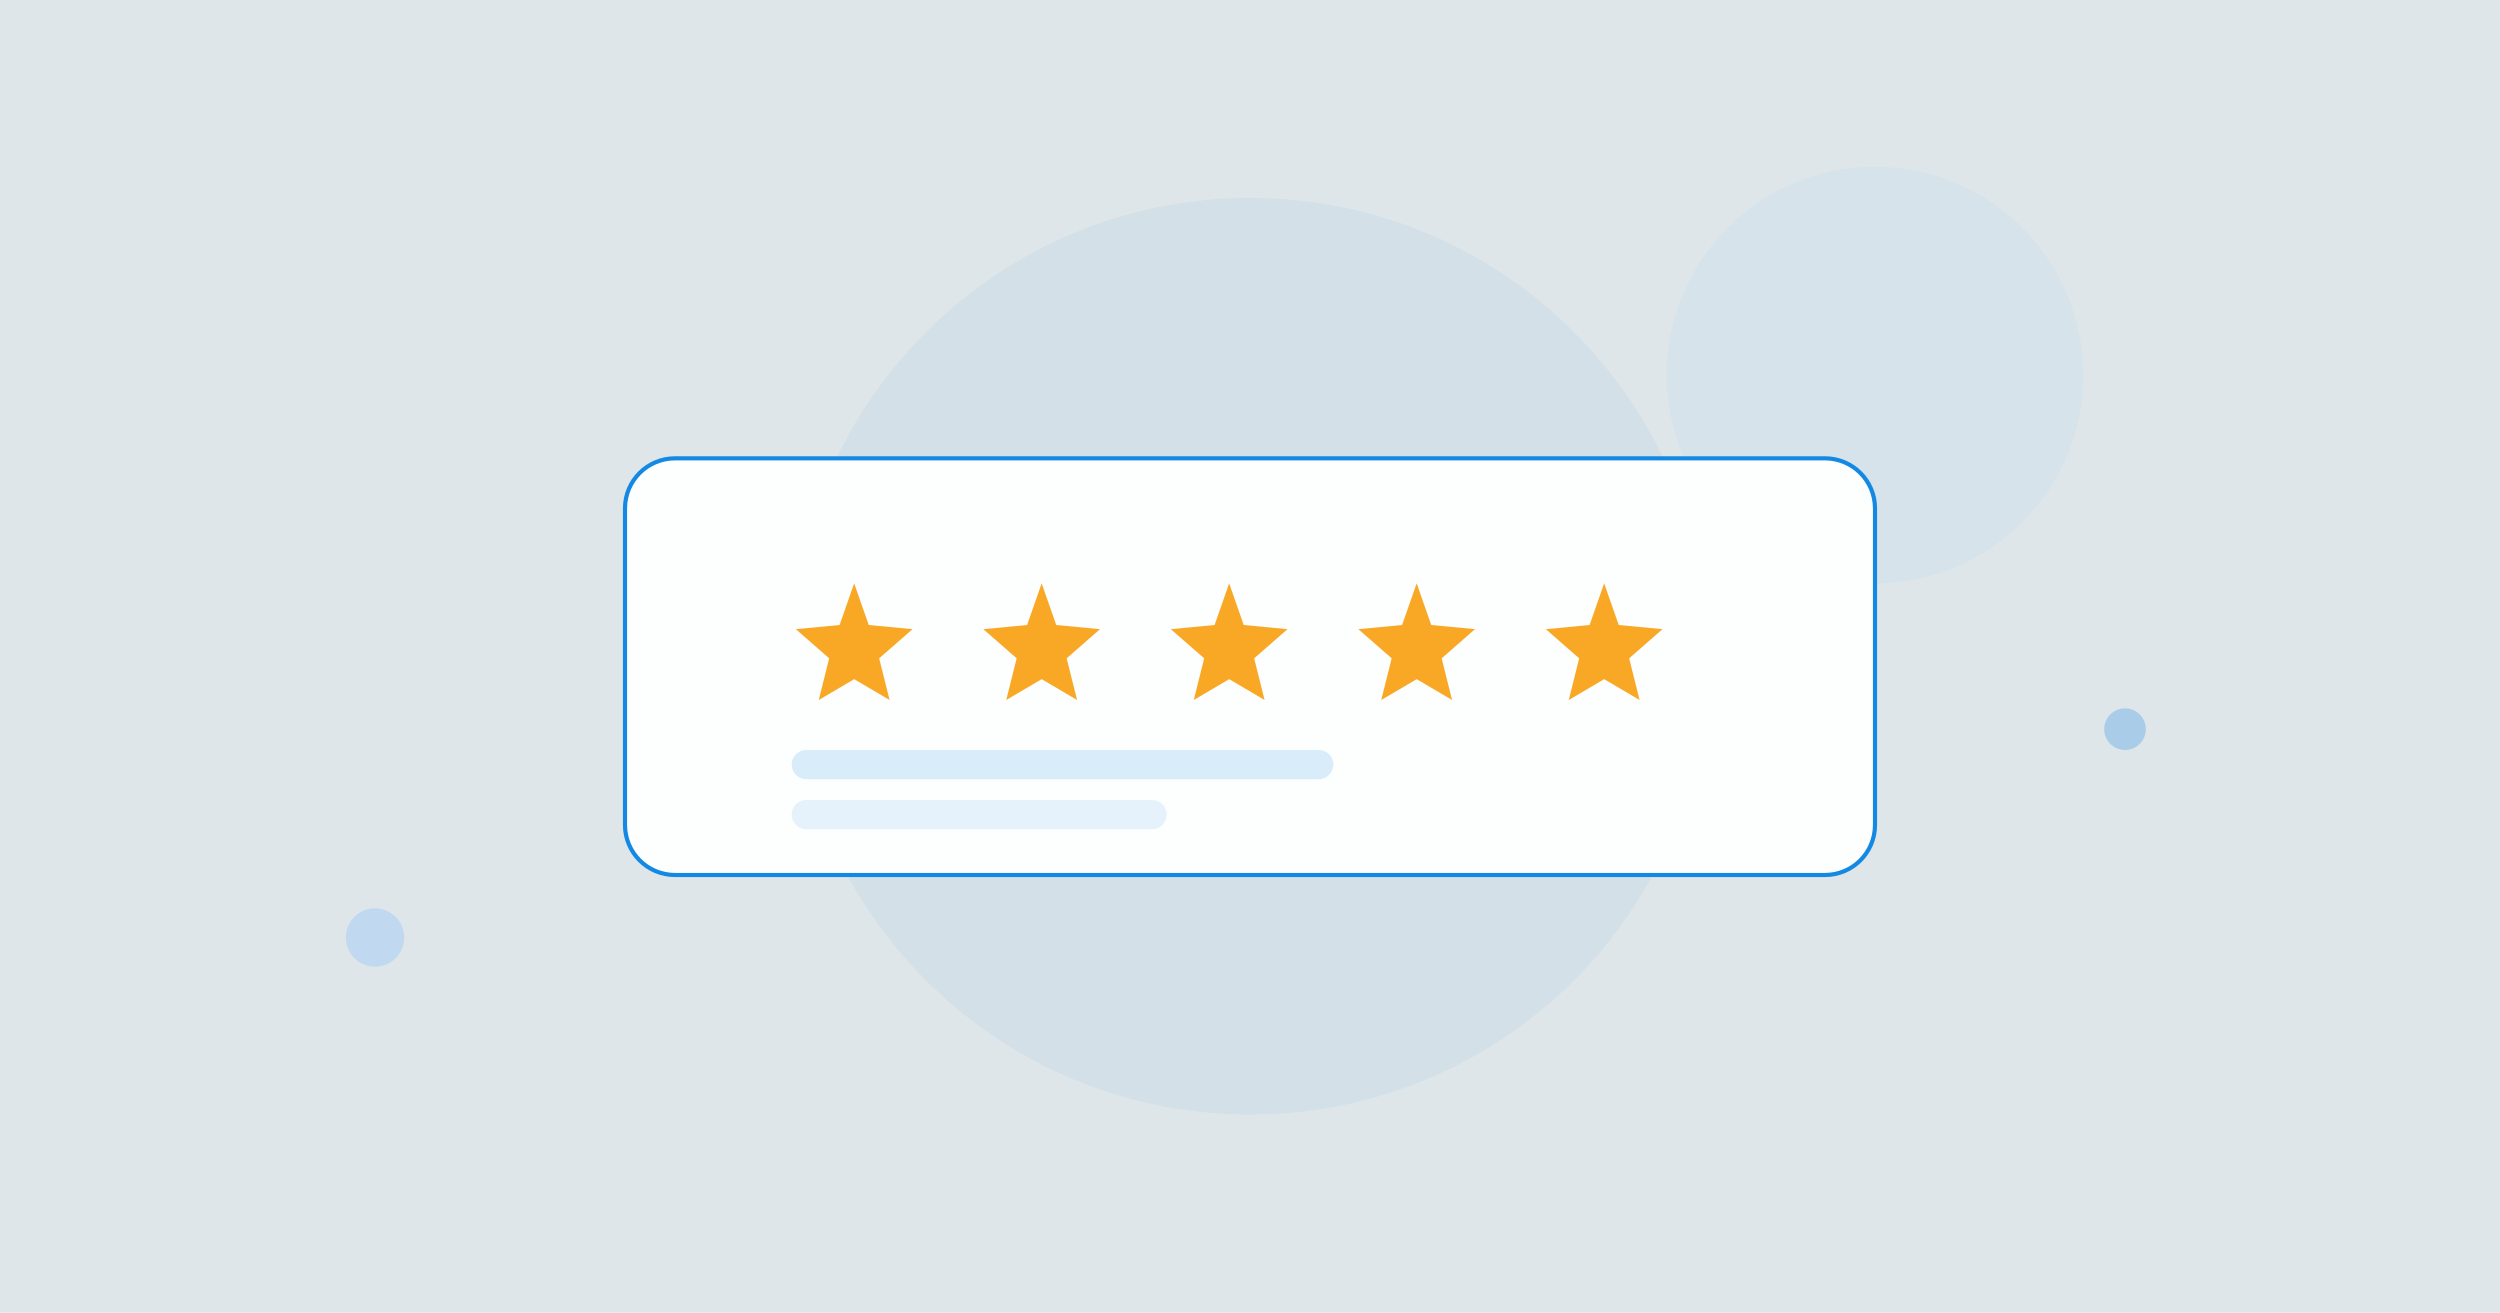
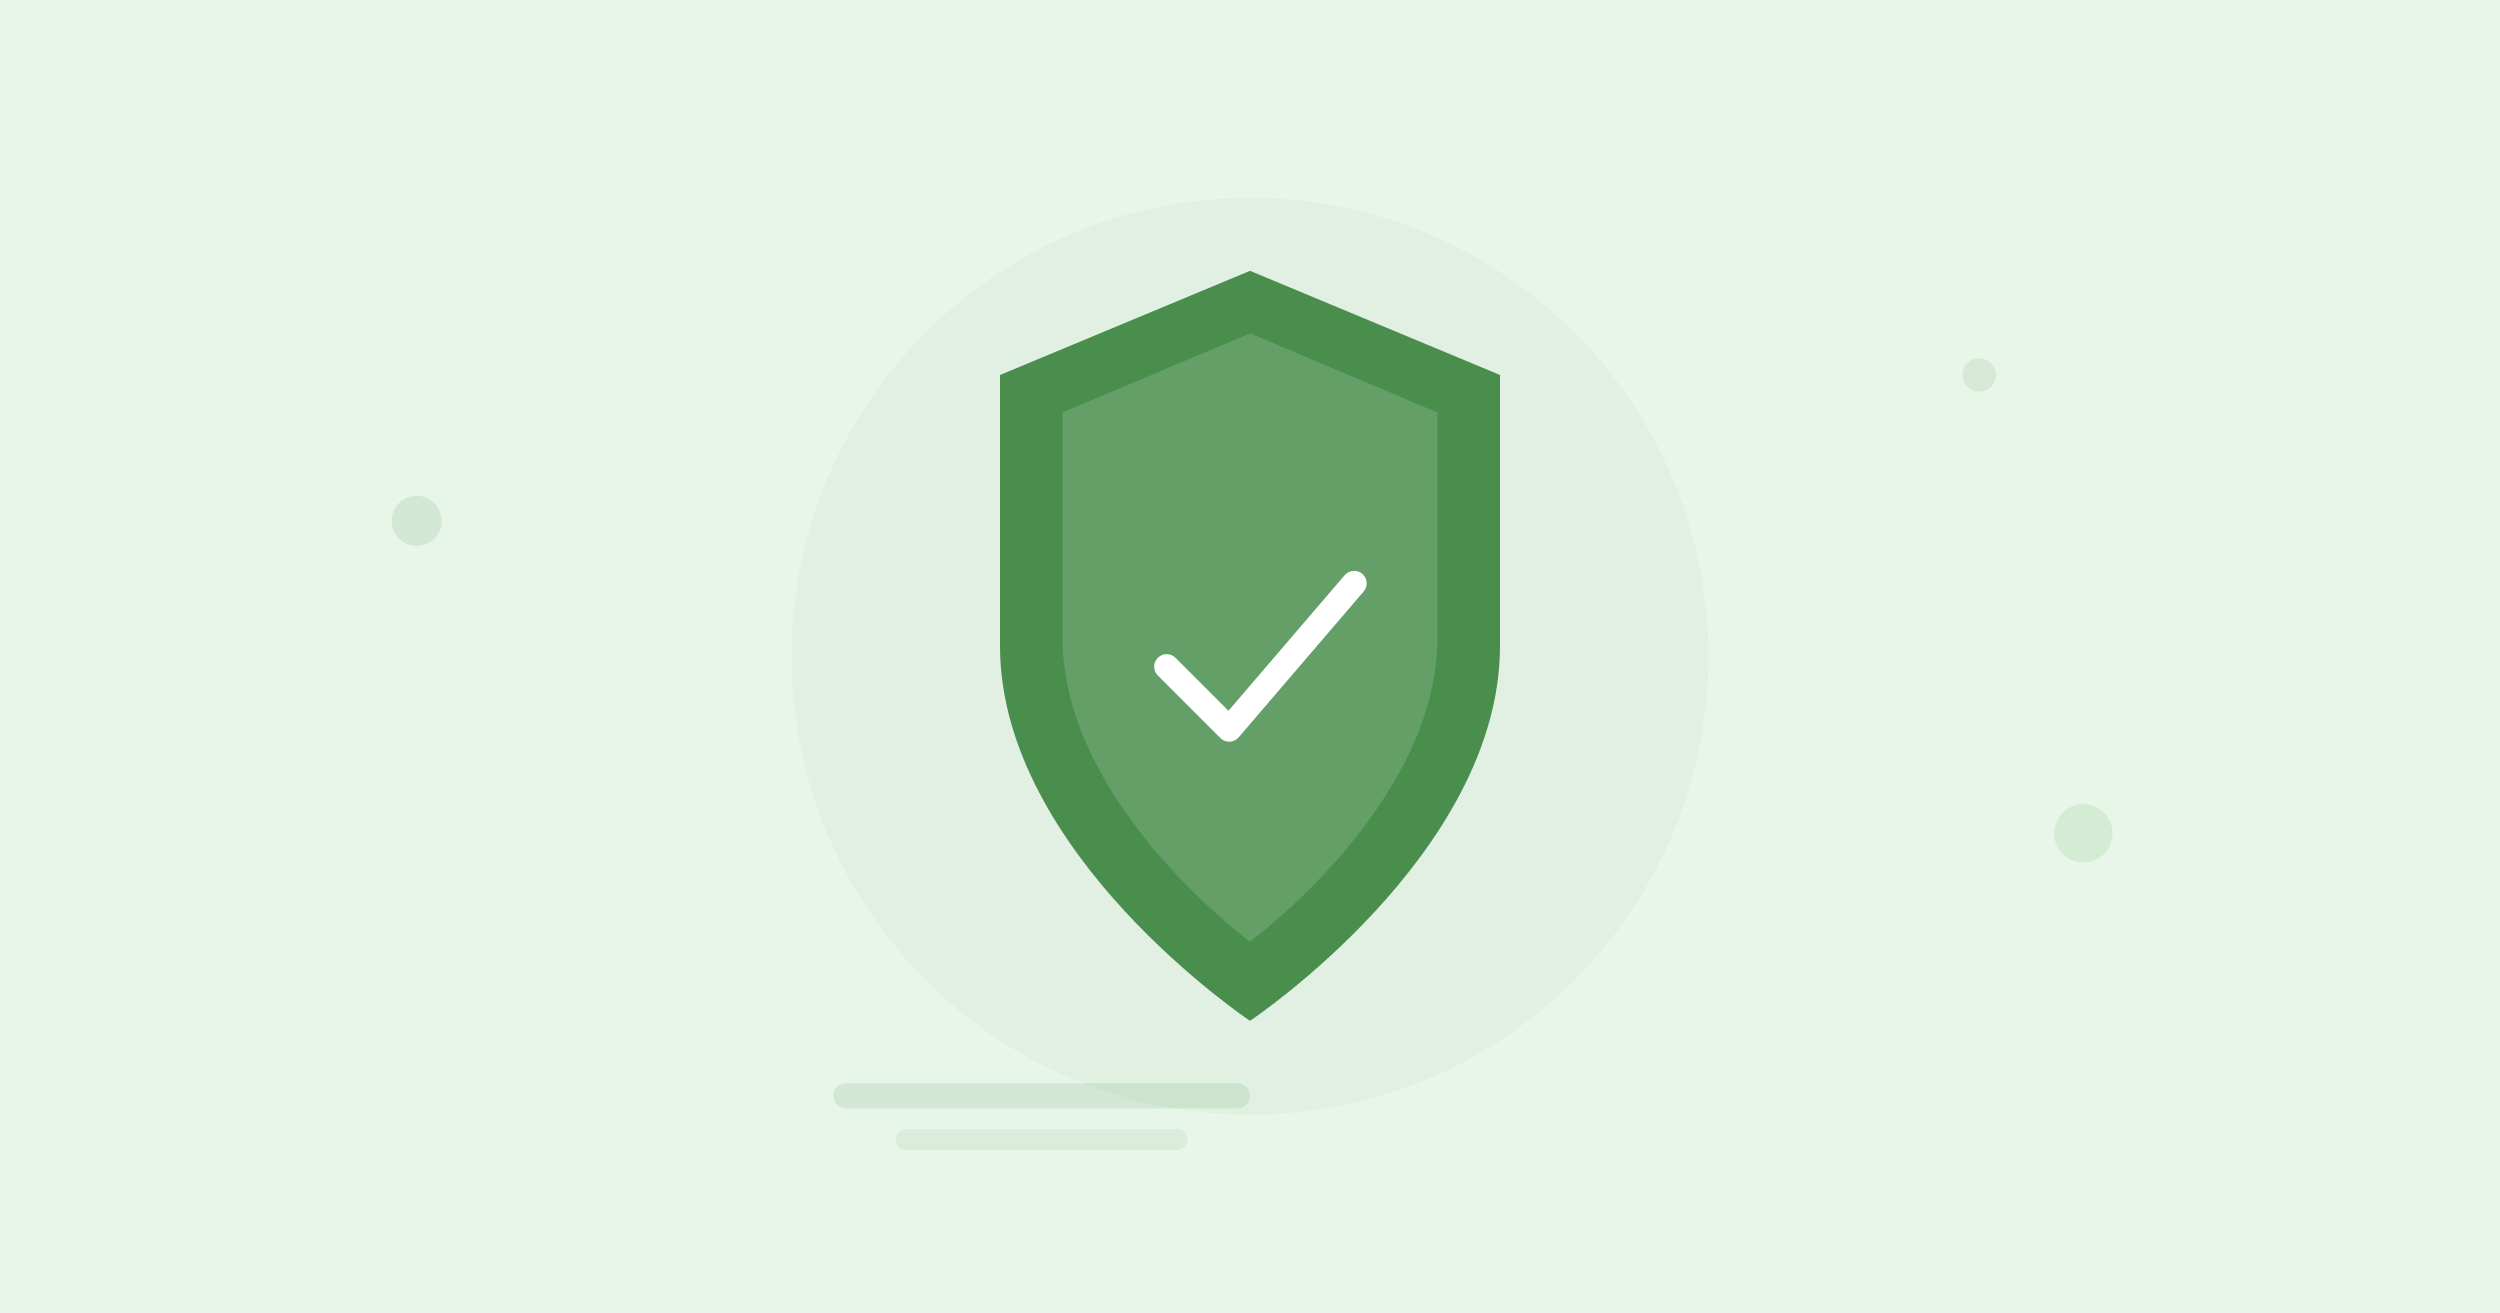
<svg xmlns="http://www.w3.org/2000/svg" viewBox="0 0 1200 630" fill="none">
-   <rect width="1200" height="630" fill="#dfe6e9" />
-   <circle cx="600" cy="315" r="220" fill="#0984e3" opacity="0.06" />
-   <circle cx="900" cy="180" r="100" fill="#74b9ff" opacity="0.08" />
-   <rect x="300" y="220" width="600" height="200" rx="24" fill="white" stroke="#0984e3" stroke-width="2" opacity="0.95" />
-   <g transform="translate(380,280)">
-     <polygon points="30,0 37,20 58,22 42,36 47,56 30,46 13,56 18,36 2,22 23,20" fill="#f9a825" />
-     <polygon points="120,0 127,20 148,22 132,36 137,56 120,46 103,56 108,36 92,22 113,20" fill="#f9a825" />
-     <polygon points="210,0 217,20 238,22 222,36 227,56 210,46 193,56 198,36 182,22 203,20" fill="#f9a825" />
-     <polygon points="300,0 307,20 328,22 312,36 317,56 300,46 283,56 288,36 272,22 293,20" fill="#f9a825" />
-     <polygon points="390,0 397,20 418,22 402,36 407,56 390,46 373,56 378,36 362,22 383,20" fill="#f9a825" />
+   <rect width="1200" height="630" fill="#e8f5e9" />
+   <circle cx="600" cy="315" r="220" fill="#2e7d32" opacity="0.04" />
+   <g transform="translate(480,130)">
+     <path d="M120 0L240 50L240 180C240 280 120 360 120 360C120 360 0 280 0 180L0 50Z" fill="#2e7d32" opacity="0.85" />
+     <path d="M120 30L210 68L210 176C210 256 120 322 120 322C120 322 30 256 30 176L30 68Z" fill="white" opacity="0.15" />
+     <path d="M80 190L110 220L170 150" stroke="white" stroke-width="12" fill="none" stroke-linecap="round" stroke-linejoin="round" />
  </g>
-   <rect x="380" y="360" width="260" height="14" rx="7" fill="#0984e3" opacity="0.15" />
-   <rect x="380" y="384" width="180" height="14" rx="7" fill="#0984e3" opacity="0.1" />
-   <circle cx="180" cy="450" r="14" fill="#74b9ff" opacity="0.3" />
-   <circle cx="1020" cy="350" r="10" fill="#0984e3" opacity="0.25" />
+   <rect x="400" y="520" width="200" height="12" rx="6" fill="#2e7d32" opacity="0.12" />
+   <rect x="430" y="542" width="140" height="10" rx="5" fill="#2e7d32" opacity="0.08" />
+   <circle cx="200" cy="250" r="12" fill="#2e7d32" opacity="0.12" />
+   <circle cx="1000" cy="400" r="14" fill="#81c784" opacity="0.2" />
+   <circle cx="950" cy="180" r="8" fill="#2e7d32" opacity="0.1" />
</svg>
